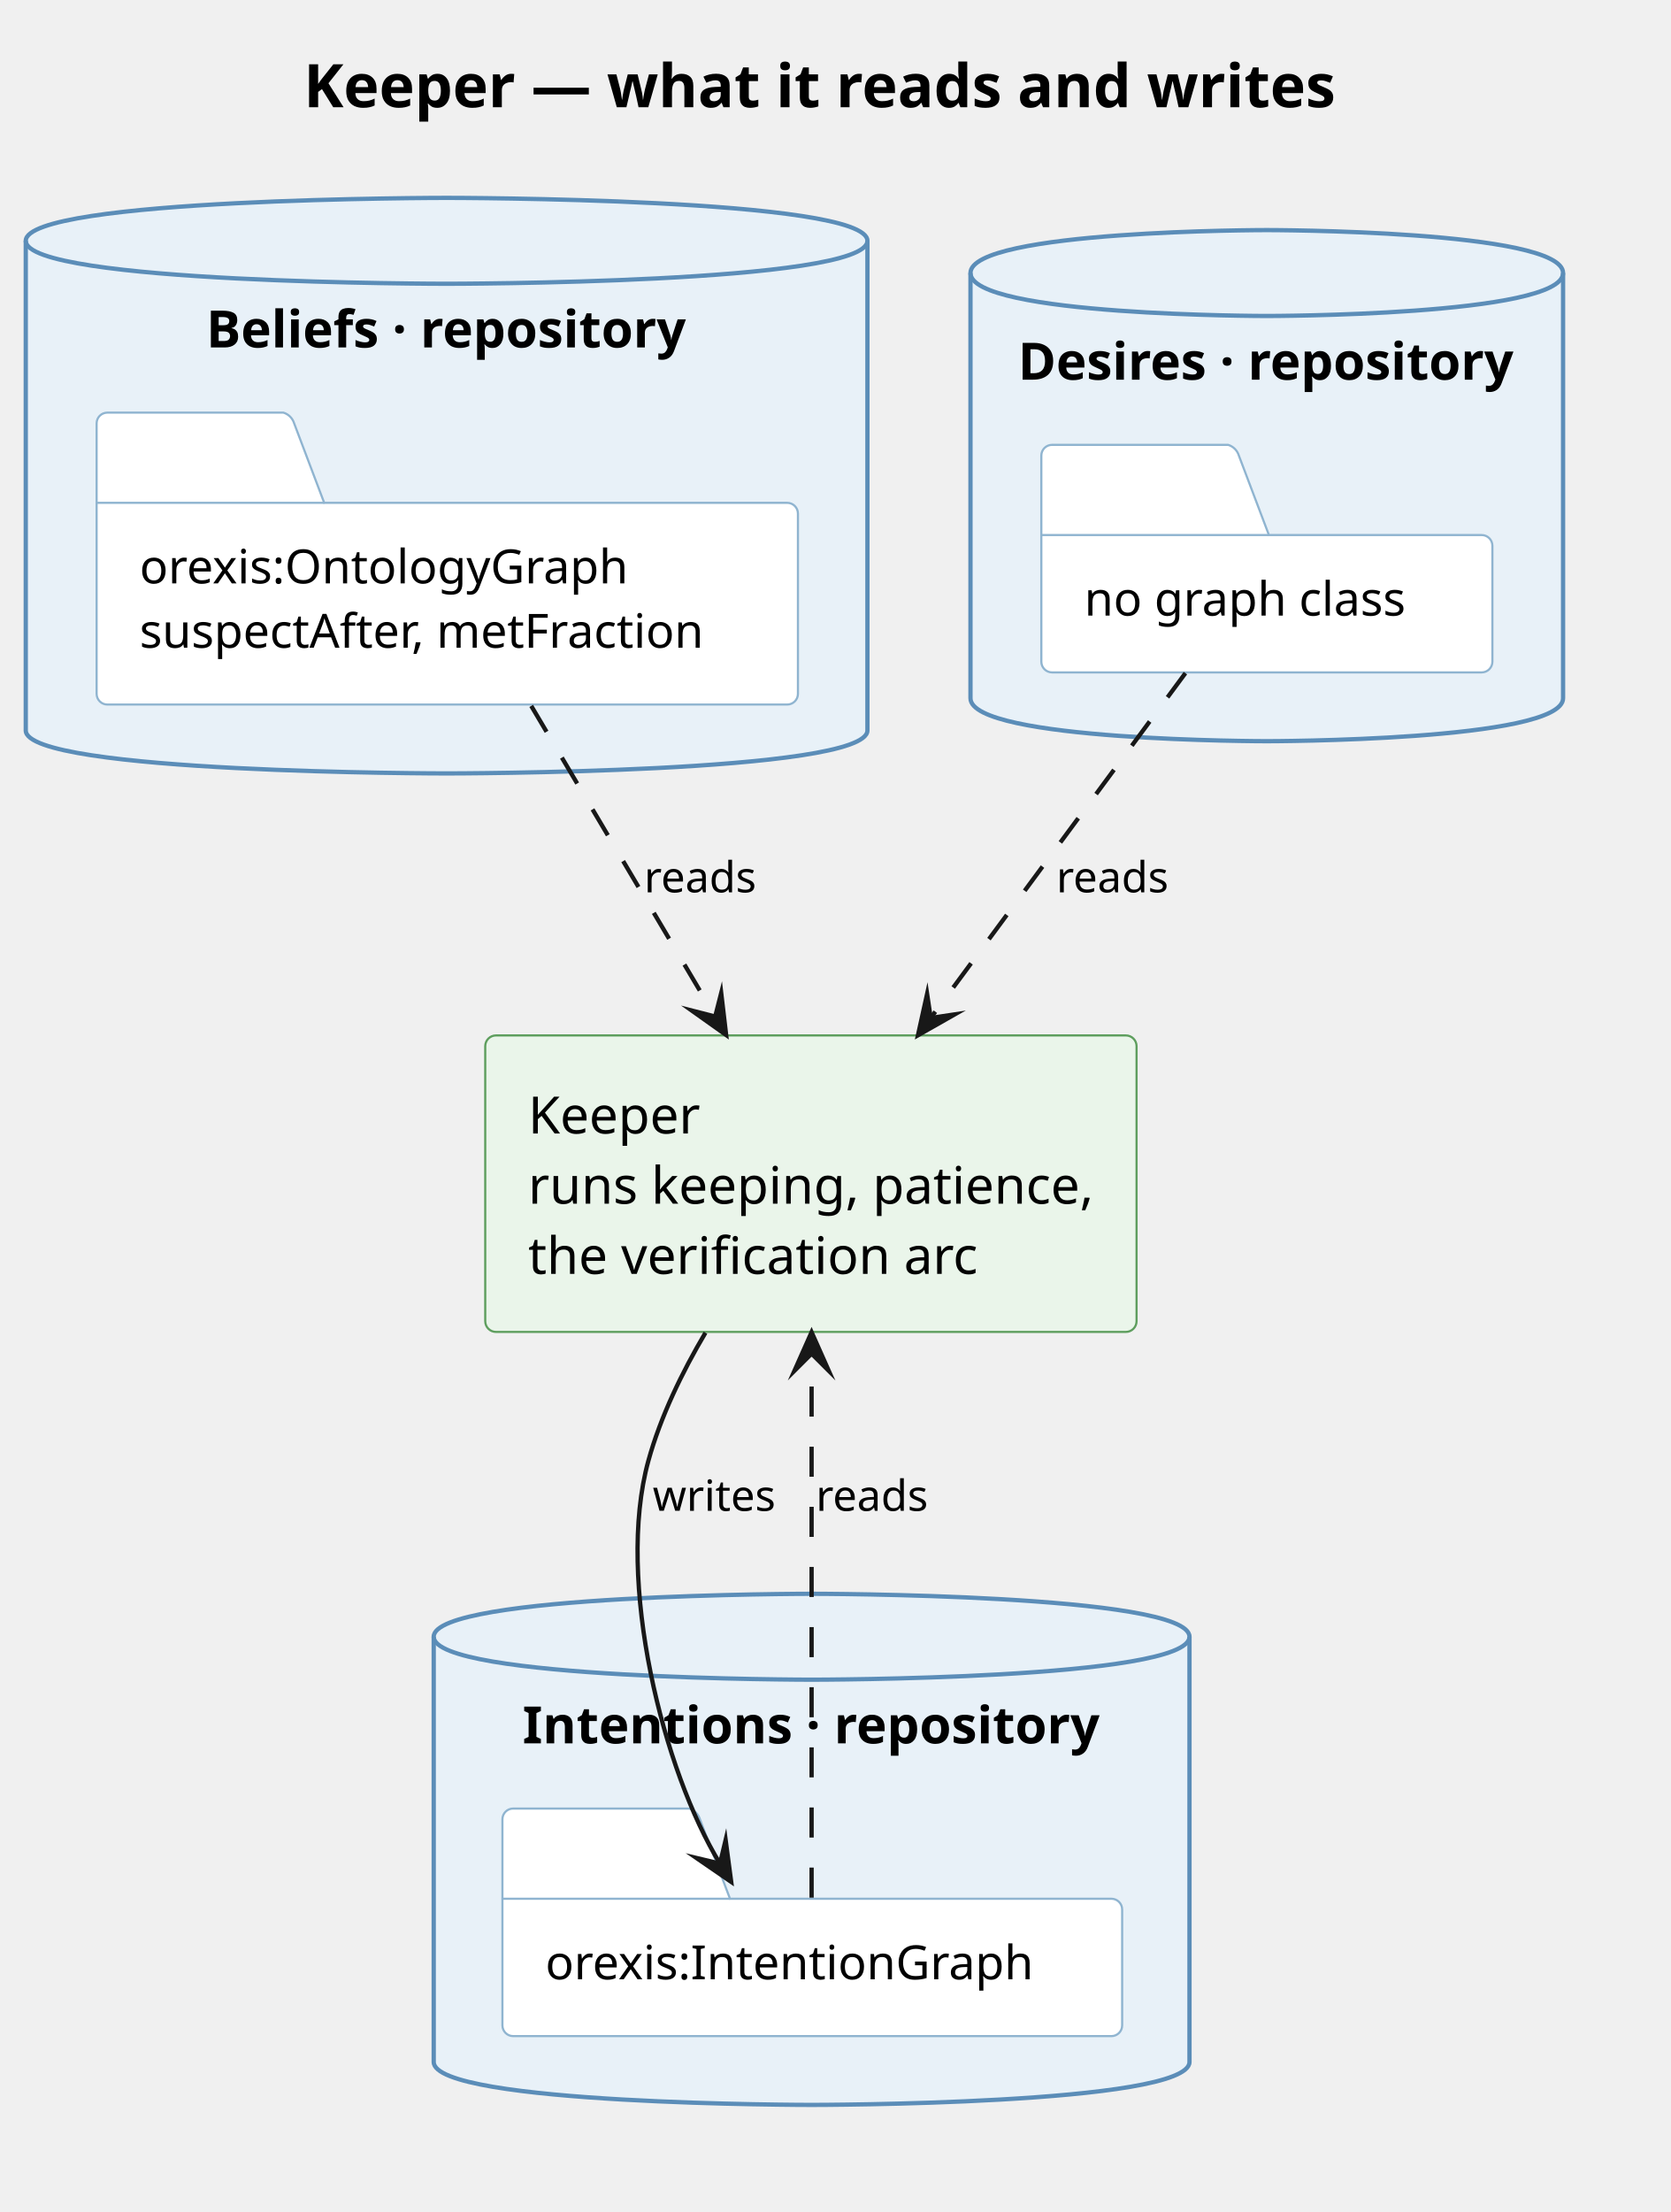
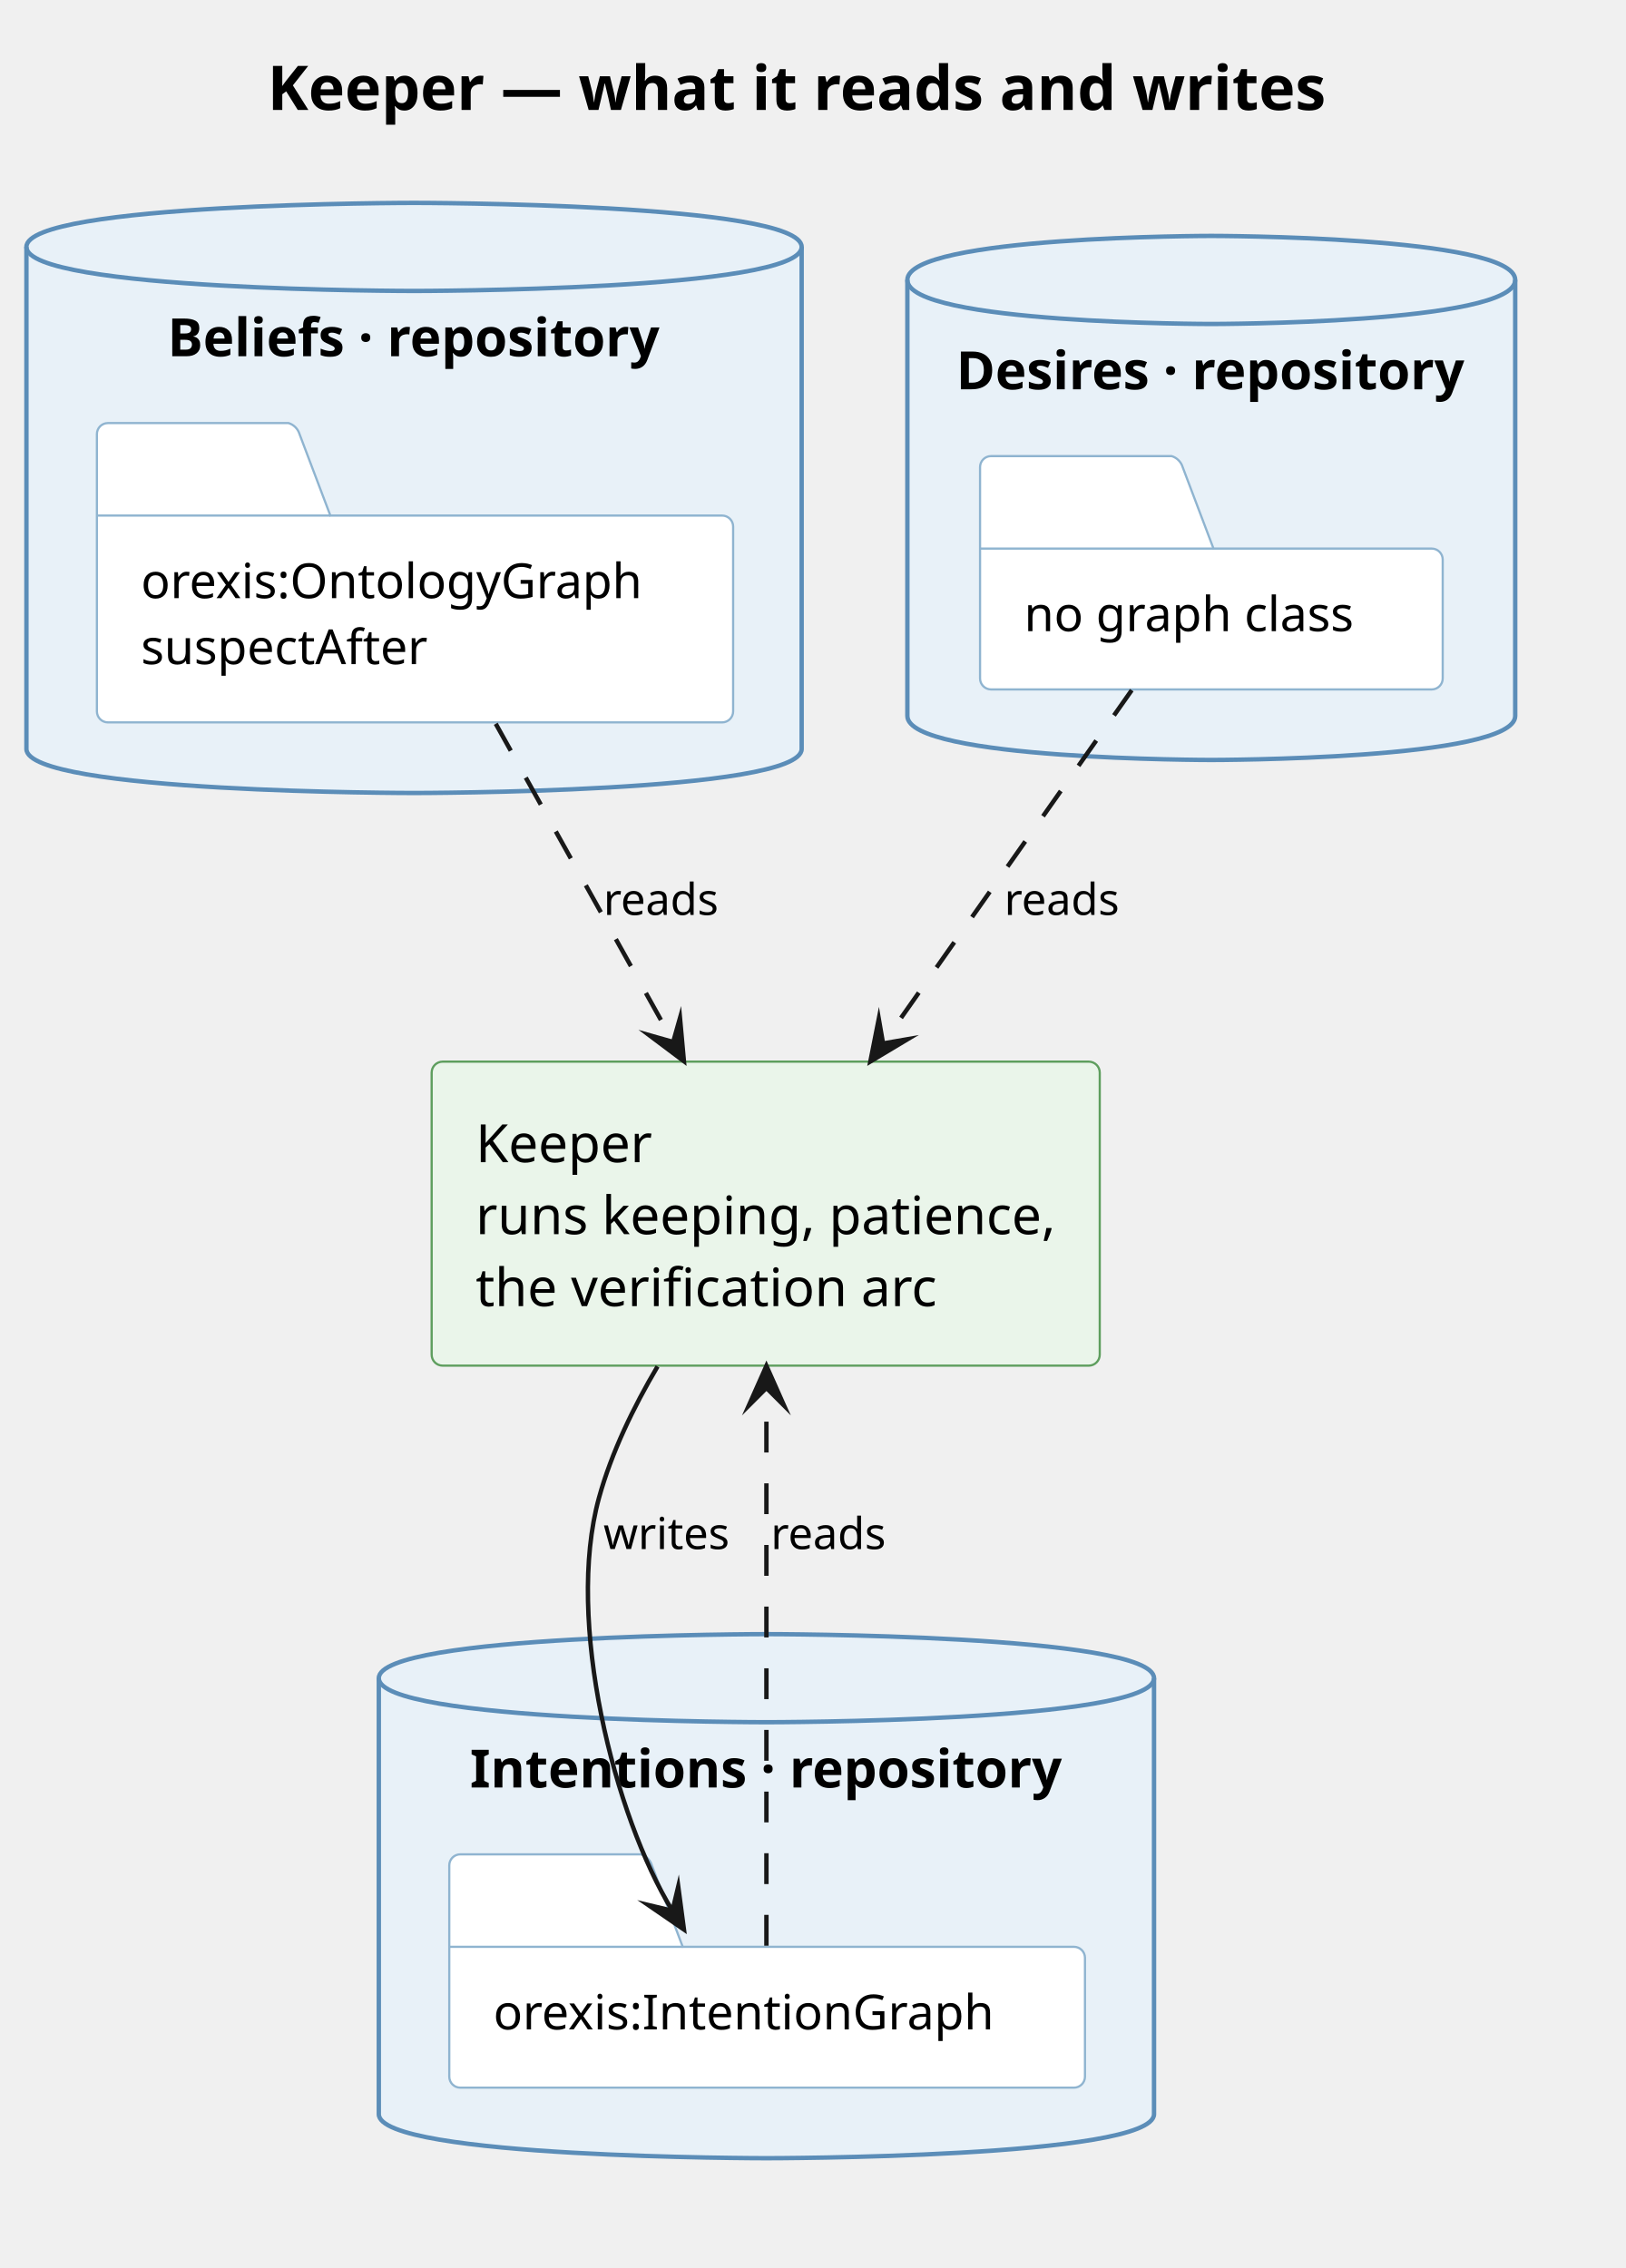
- <svg xmlns="http://www.w3.org/2000/svg" version="1.1" data-diagram-type="DESCRIPTION" style="width:389px;height:515px;background:#FFFFFF;" width="389px" height="515px" viewBox="0 0 389 515" zoomAndPan="magnify" preserveAspectRatio="none" contentStyleType="text/css">
+ <svg xmlns="http://www.w3.org/2000/svg" version="1.1" data-diagram-type="DESCRIPTION" style="width:369px;height:515px;background:#FFFFFF;" width="369px" height="515px" viewBox="0 0 369 515" zoomAndPan="magnify" preserveAspectRatio="none" contentStyleType="text/css">
  <defs />
  <g font-family="sans-serif" lengthAdjust="spacing">
    <g class="title" data-source-line="1">
-       <text x="70.712" y="24.966" fill="#000" font-size="14" textLength="240.575" font-weight="700">Keeper — what it reads and writes</text>
+       <text x="60.712" y="24.966" fill="#000" font-size="14" textLength="240.575" font-weight="700">Keeper — what it reads and writes</text>
    </g>
    <g class="cluster" data-qualified-name="INT" id="ent0001" data-source-line="23">
-       <path d="M101,381.068 C101,371.068 189,371.068 189,371.068 C189,371.068 277,371.068 277,381.068 L277,480.068 C277,490.068 189,490.068 189,490.068 C189,490.068 101,490.068 101,480.068 L101,381.068" style="stroke:#5B8DB8;stroke-width:1;" fill="#E8F1F8" />
-       <path d="M101,381.068 C101,391.068 189,391.068 189,391.068 C189,391.068 277,391.068 277,381.068" style="stroke:#5B8DB8;stroke-width:1;" fill="none" />
-       <text x="121.68" y="405.896" fill="#000" font-size="12" textLength="134.641" font-weight="700">Intentions · repository</text>
+       <path d="M86,381.068 C86,371.068 174,371.068 174,371.068 C174,371.068 262,371.068 262,381.068 L262,480.068 C262,490.068 174,490.068 174,490.068 C174,490.068 86,490.068 86,480.068 L86,381.068" style="stroke:#5B8DB8;stroke-width:1;" fill="#E8F1F8" />
+       <path d="M86,381.068 C86,391.068 174,391.068 174,391.068 C174,391.068 262,391.068 262,381.068" style="stroke:#5B8DB8;stroke-width:1;" fill="none" />
+       <text x="106.68" y="405.896" fill="#000" font-size="12" textLength="134.641" font-weight="700">Intentions · repository</text>
    </g>
    <g class="cluster" data-qualified-name="BEL" id="ent0003" data-source-line="27">
-       <path d="M6,56.068 C6,46.068 104,46.068 104,46.068 C104,46.068 202,46.068 202,56.068 L202,170.068 C202,180.068 104,180.068 104,180.068 C104,180.068 6,180.068 6,170.068 L6,56.068" style="stroke:#5B8DB8;stroke-width:1;" fill="#E8F1F8" />
-       <path d="M6,56.068 C6,66.068 104,66.068 104,66.068 C104,66.068 202,66.068 202,56.068" style="stroke:#5B8DB8;stroke-width:1;" fill="none" />
-       <text x="48.032" y="80.896" fill="#000" font-size="12" textLength="111.937" font-weight="700">Beliefs · repository</text>
+       <path d="M6,56.068 C6,46.068 94,46.068 94,46.068 C94,46.068 182,46.068 182,56.068 L182,170.068 C182,180.068 94,180.068 94,180.068 C94,180.068 6,180.068 6,170.068 L6,56.068" style="stroke:#5B8DB8;stroke-width:1;" fill="#E8F1F8" />
+       <path d="M6,56.068 C6,66.068 94,66.068 94,66.068 C94,66.068 182,66.068 182,56.068" style="stroke:#5B8DB8;stroke-width:1;" fill="none" />
+       <text x="38.032" y="80.896" fill="#000" font-size="12" textLength="111.937" font-weight="700">Beliefs · repository</text>
    </g>
    <g class="cluster" data-qualified-name="DES" id="ent0005" data-source-line="31">
-       <path d="M226,63.568 C226,53.568 295,53.568 295,53.568 C295,53.568 364,53.568 364,63.568 L364,162.568 C364,172.568 295,172.568 295,172.568 C295,172.568 226,172.568 226,162.568 L226,63.568" style="stroke:#5B8DB8;stroke-width:1;" fill="#E8F1F8" />
-       <path d="M226,63.568 C226,73.568 295,73.568 295,73.568 C295,73.568 364,73.568 364,63.568" style="stroke:#5B8DB8;stroke-width:1;" fill="none" />
-       <text x="237.07" y="88.396" fill="#000" font-size="12" textLength="115.861" font-weight="700">Desires · repository</text>
+       <path d="M206,63.568 C206,53.568 275,53.568 275,53.568 C275,53.568 344,53.568 344,63.568 L344,162.568 C344,172.568 275,172.568 275,172.568 C275,172.568 206,172.568 206,162.568 L206,63.568" style="stroke:#5B8DB8;stroke-width:1;" fill="#E8F1F8" />
+       <path d="M206,63.568 C206,73.568 275,73.568 275,73.568 C275,73.568 344,73.568 344,63.568" style="stroke:#5B8DB8;stroke-width:1;" fill="none" />
+       <text x="217.07" y="88.396" fill="#000" font-size="12" textLength="115.861" font-weight="700">Desires · repository</text>
    </g>
    <g class="entity" data-qualified-name="INT.I" id="ent0002" data-source-line="24">
-       <path d="M119.5,421.068 L160.5,421.068 A3.75,3.75 0 0 1 163,423.568 L170,442.068 L258.822,442.068 A2.5,2.5 0 0 1 261.322,444.568 L261.322,471.55 A2.5,2.5 0 0 1 258.822,474.05 L119.5,474.05 A2.5,2.5 0 0 1 117,471.55 L117,423.568 A2.5,2.5 0 0 1 119.5,421.068" style="stroke:#8FB4D0;stroke-width:0.5;" fill="#FFF" />
-       <line x1="117" y1="442.068" x2="170" y2="442.068" style="stroke:#8FB4D0;stroke-width:0.5;" />
-       <text x="127" y="460.827" fill="#000" font-size="11" textLength="114.322">orexis:IntentionGraph</text>
+       <path d="M104.5,421.068 L145.5,421.068 A3.75,3.75 0 0 1 148,423.568 L155,442.068 L243.822,442.068 A2.5,2.5 0 0 1 246.322,444.568 L246.322,471.55 A2.5,2.5 0 0 1 243.822,474.05 L104.5,474.05 A2.5,2.5 0 0 1 102,471.55 L102,423.568 A2.5,2.5 0 0 1 104.5,421.068" style="stroke:#8FB4D0;stroke-width:0.5;" fill="#FFF" />
+       <line x1="102" y1="442.068" x2="155" y2="442.068" style="stroke:#8FB4D0;stroke-width:0.5;" />
+       <text x="112" y="460.827" fill="#000" font-size="11" textLength="114.322">orexis:IntentionGraph</text>
    </g>
    <g class="entity" data-qualified-name="BEL.ON" id="ent0004" data-source-line="28">
-       <path d="M25,96.068 L66,96.068 A3.75,3.75 0 0 1 68.5,98.568 L75.5,117.068 L183.319,117.068 A2.5,2.5 0 0 1 185.819,119.568 L185.819,161.532 A2.5,2.5 0 0 1 183.319,164.032 L25,164.032 A2.5,2.5 0 0 1 22.5,161.532 L22.5,98.568 A2.5,2.5 0 0 1 25,96.068" style="stroke:#8FB4D0;stroke-width:0.5;" fill="#FFF" />
-       <line x1="22.5" y1="117.068" x2="75.5" y2="117.068" style="stroke:#8FB4D0;stroke-width:0.5;" />
-       <text x="32.5" y="135.827" fill="#000" font-size="11" textLength="114.443">orexis:OntologyGraph</text>
-       <text x="32.5" y="150.809" fill="#000" font-size="11" textLength="133.319">suspectAfter, metFraction</text>
+       <path d="M24.5,96.068 L65.5,96.068 A3.75,3.75 0 0 1 68,98.568 L75,117.068 L163.943,117.068 A2.5,2.5 0 0 1 166.443,119.568 L166.443,161.532 A2.5,2.5 0 0 1 163.943,164.032 L24.5,164.032 A2.5,2.5 0 0 1 22,161.532 L22,98.568 A2.5,2.5 0 0 1 24.5,96.068" style="stroke:#8FB4D0;stroke-width:0.5;" fill="#FFF" />
+       <line x1="22" y1="117.068" x2="75" y2="117.068" style="stroke:#8FB4D0;stroke-width:0.5;" />
+       <text x="32" y="135.827" fill="#000" font-size="11" textLength="114.443">orexis:OntologyGraph</text>
+       <text x="32" y="150.809" fill="#000" font-size="11" textLength="65.087">suspectAfter</text>
    </g>
    <g class="entity" data-qualified-name="DES.X" id="ent0006" data-source-line="32">
-       <path d="M245,103.568 L286,103.568 A3.75,3.75 0 0 1 288.5,106.068 L295.5,124.568 L345.041,124.568 A2.5,2.5 0 0 1 347.541,127.068 L347.541,154.05 A2.5,2.5 0 0 1 345.041,156.55 L245,156.55 A2.5,2.5 0 0 1 242.5,154.05 L242.5,106.068 A2.5,2.5 0 0 1 245,103.568" style="stroke:#8FB4D0;stroke-width:0.5;" fill="#FFF" />
-       <line x1="242.5" y1="124.568" x2="295.5" y2="124.568" style="stroke:#8FB4D0;stroke-width:0.5;" />
-       <text x="252.5" y="143.327" fill="#000" font-size="11" textLength="75.041">no graph class</text>
+       <path d="M225,103.568 L266,103.568 A3.75,3.75 0 0 1 268.5,106.068 L275.5,124.568 L325.041,124.568 A2.5,2.5 0 0 1 327.541,127.068 L327.541,154.05 A2.5,2.5 0 0 1 325.041,156.55 L225,156.55 A2.5,2.5 0 0 1 222.5,154.05 L222.5,106.068 A2.5,2.5 0 0 1 225,103.568" style="stroke:#8FB4D0;stroke-width:0.5;" fill="#FFF" />
+       <line x1="222.5" y1="124.568" x2="275.5" y2="124.568" style="stroke:#8FB4D0;stroke-width:0.5;" />
+       <text x="232.5" y="143.327" fill="#000" font-size="11" textLength="75.041">no graph class</text>
    </g>
    <g class="entity" data-qualified-name="KE" id="ent0007" data-source-line="35">
-       <rect x="113" y="241.068" width="151.677" height="69.032" fill="#EAF5EA" style="stroke:#5E9E5E;stroke-width:0.5;" rx="2.5" ry="2.5" />
-       <text x="123" y="263.896" fill="#000" font-size="12" textLength="40.068">Keeper</text>
-       <text x="123" y="280.24" fill="#000" font-size="12" textLength="131.677">runs keeping, patience,</text>
-       <text x="123" y="296.584" fill="#000" font-size="12" textLength="104.941">the verification arc</text>
+       <rect x="98" y="241.068" width="151.677" height="69.032" fill="#EAF5EA" style="stroke:#5E9E5E;stroke-width:0.5;" rx="2.5" ry="2.5" />
+       <text x="108" y="263.896" fill="#000" font-size="12" textLength="40.068">Keeper</text>
+       <text x="108" y="280.24" fill="#000" font-size="12" textLength="131.677">runs keeping, patience,</text>
+       <text x="108" y="296.584" fill="#000" font-size="12" textLength="104.941">the verification arc</text>
    </g>
    <g class="link" data-entity-1="ent0002" data-entity-2="ent0007" id="lnk8" data-source-line="38" data-link-type="dependency">
-       <path d="M189,441.818 C189,412.258 189,347.668 189,315.158" style="stroke:#181818;stroke-width:1;stroke-dasharray:7,7;" fill="none" id="I-to-KE" />
-       <polygon points="189,310.158,185,319.158,189,315.158,193,319.158,189,310.158" fill="#181818" style="stroke:#181818;stroke-width:1;stroke-linejoin:miter;stroke-miterlimit:10;" />
-       <text x="190" y="351.758" fill="#000" font-size="10" textLength="26.32">reads</text>
+       <path d="M174,441.818 C174,412.258 174,347.668 174,315.158" style="stroke:#181818;stroke-width:1;stroke-dasharray:7,7;" fill="none" id="I-to-KE" />
+       <polygon points="174,310.158,170,319.158,174,315.158,178,319.158,174,310.158" fill="#181818" style="stroke:#181818;stroke-width:1;stroke-linejoin:miter;stroke-miterlimit:10;" />
+       <text x="175" y="351.758" fill="#000" font-size="10" textLength="26.32">reads</text>
    </g>
    <g class="link" data-entity-1="ent0007" data-entity-2="ent0002" id="lnk11" data-source-line="41" data-link-type="dependency">
-       <path d="M164.28,310.288 C158.83,319.498 153.84,329.788 151,340.068 C143.26,368.068 154.555,412.523 167.665,433.883" style="stroke:#181818;stroke-width:1;" fill="none" id="KE-to-I" />
-       <polygon points="170.28,438.145,168.981,428.382,167.665,433.883,162.163,432.567,170.28,438.145" fill="#181818" style="stroke:#181818;stroke-width:1;stroke-linejoin:miter;stroke-miterlimit:10;" />
-       <text x="152" y="351.758" fill="#000" font-size="10" textLength="28.61">writes</text>
+       <path d="M149.28,310.288 C143.83,319.498 138.84,329.788 136,340.068 C128.26,368.068 139.555,412.523 152.665,433.883" style="stroke:#181818;stroke-width:1;" fill="none" id="KE-to-I" />
+       <polygon points="155.28,438.145,153.981,428.382,152.665,433.883,147.163,432.567,155.28,438.145" fill="#181818" style="stroke:#181818;stroke-width:1;stroke-linejoin:miter;stroke-miterlimit:10;" />
+       <text x="137" y="351.758" fill="#000" font-size="10" textLength="28.61">writes</text>
    </g>
    <g class="link" data-entity-1="ent0004" data-entity-2="ent0007" id="lnk9" data-source-line="39" data-link-type="dependency">
-       <path d="M123.71,164.348 C137.35,187.368 152.871,213.587 166.551,236.667" style="stroke:#181818;stroke-width:1;stroke-dasharray:7,7;" fill="none" id="ON-to-KE" />
-       <polygon points="169.1,240.968,167.952,231.186,166.551,236.667,161.07,235.265,169.1,240.968" fill="#181818" style="stroke:#181818;stroke-width:1;stroke-linejoin:miter;stroke-miterlimit:10;" />
-       <text x="150" y="207.758" fill="#000" font-size="10" textLength="26.32">reads</text>
+       <path d="M112.55,164.348 C125.39,187.368 139.965,213.521 152.835,236.601" style="stroke:#181818;stroke-width:1;stroke-dasharray:7,7;" fill="none" id="ON-to-KE" />
+       <polygon points="155.27,240.968,154.38,231.159,152.835,236.601,147.393,235.056,155.27,240.968" fill="#181818" style="stroke:#181818;stroke-width:1;stroke-linejoin:miter;stroke-miterlimit:10;" />
+       <text x="137" y="207.758" fill="#000" font-size="10" textLength="26.32">reads</text>
    </g>
    <g class="link" data-entity-1="ent0006" data-entity-2="ent0007" id="lnk10" data-source-line="40" data-link-type="dependency">
-       <path d="M276.05,156.718 C258.66,180.258 235.761,211.256 216.741,237.006" style="stroke:#181818;stroke-width:1;stroke-dasharray:7,7;" fill="none" id="X-to-KE" />
-       <polygon points="213.77,241.028,222.335,236.165,216.741,237.006,215.9,231.412,213.77,241.028" fill="#181818" style="stroke:#181818;stroke-width:1;stroke-linejoin:miter;stroke-miterlimit:10;" />
-       <text x="246" y="207.758" fill="#000" font-size="10" textLength="26.32">reads</text>
+       <path d="M256.94,156.718 C240.37,180.258 218.608,211.19 200.478,236.94" style="stroke:#181818;stroke-width:1;stroke-dasharray:7,7;" fill="none" id="X-to-KE" />
+       <polygon points="197.6,241.028,206.052,235.972,200.478,236.94,199.511,231.366,197.6,241.028" fill="#181818" style="stroke:#181818;stroke-width:1;stroke-linejoin:miter;stroke-miterlimit:10;" />
+       <text x="228" y="207.758" fill="#000" font-size="10" textLength="26.32">reads</text>
    </g>
  </g>
</svg>
